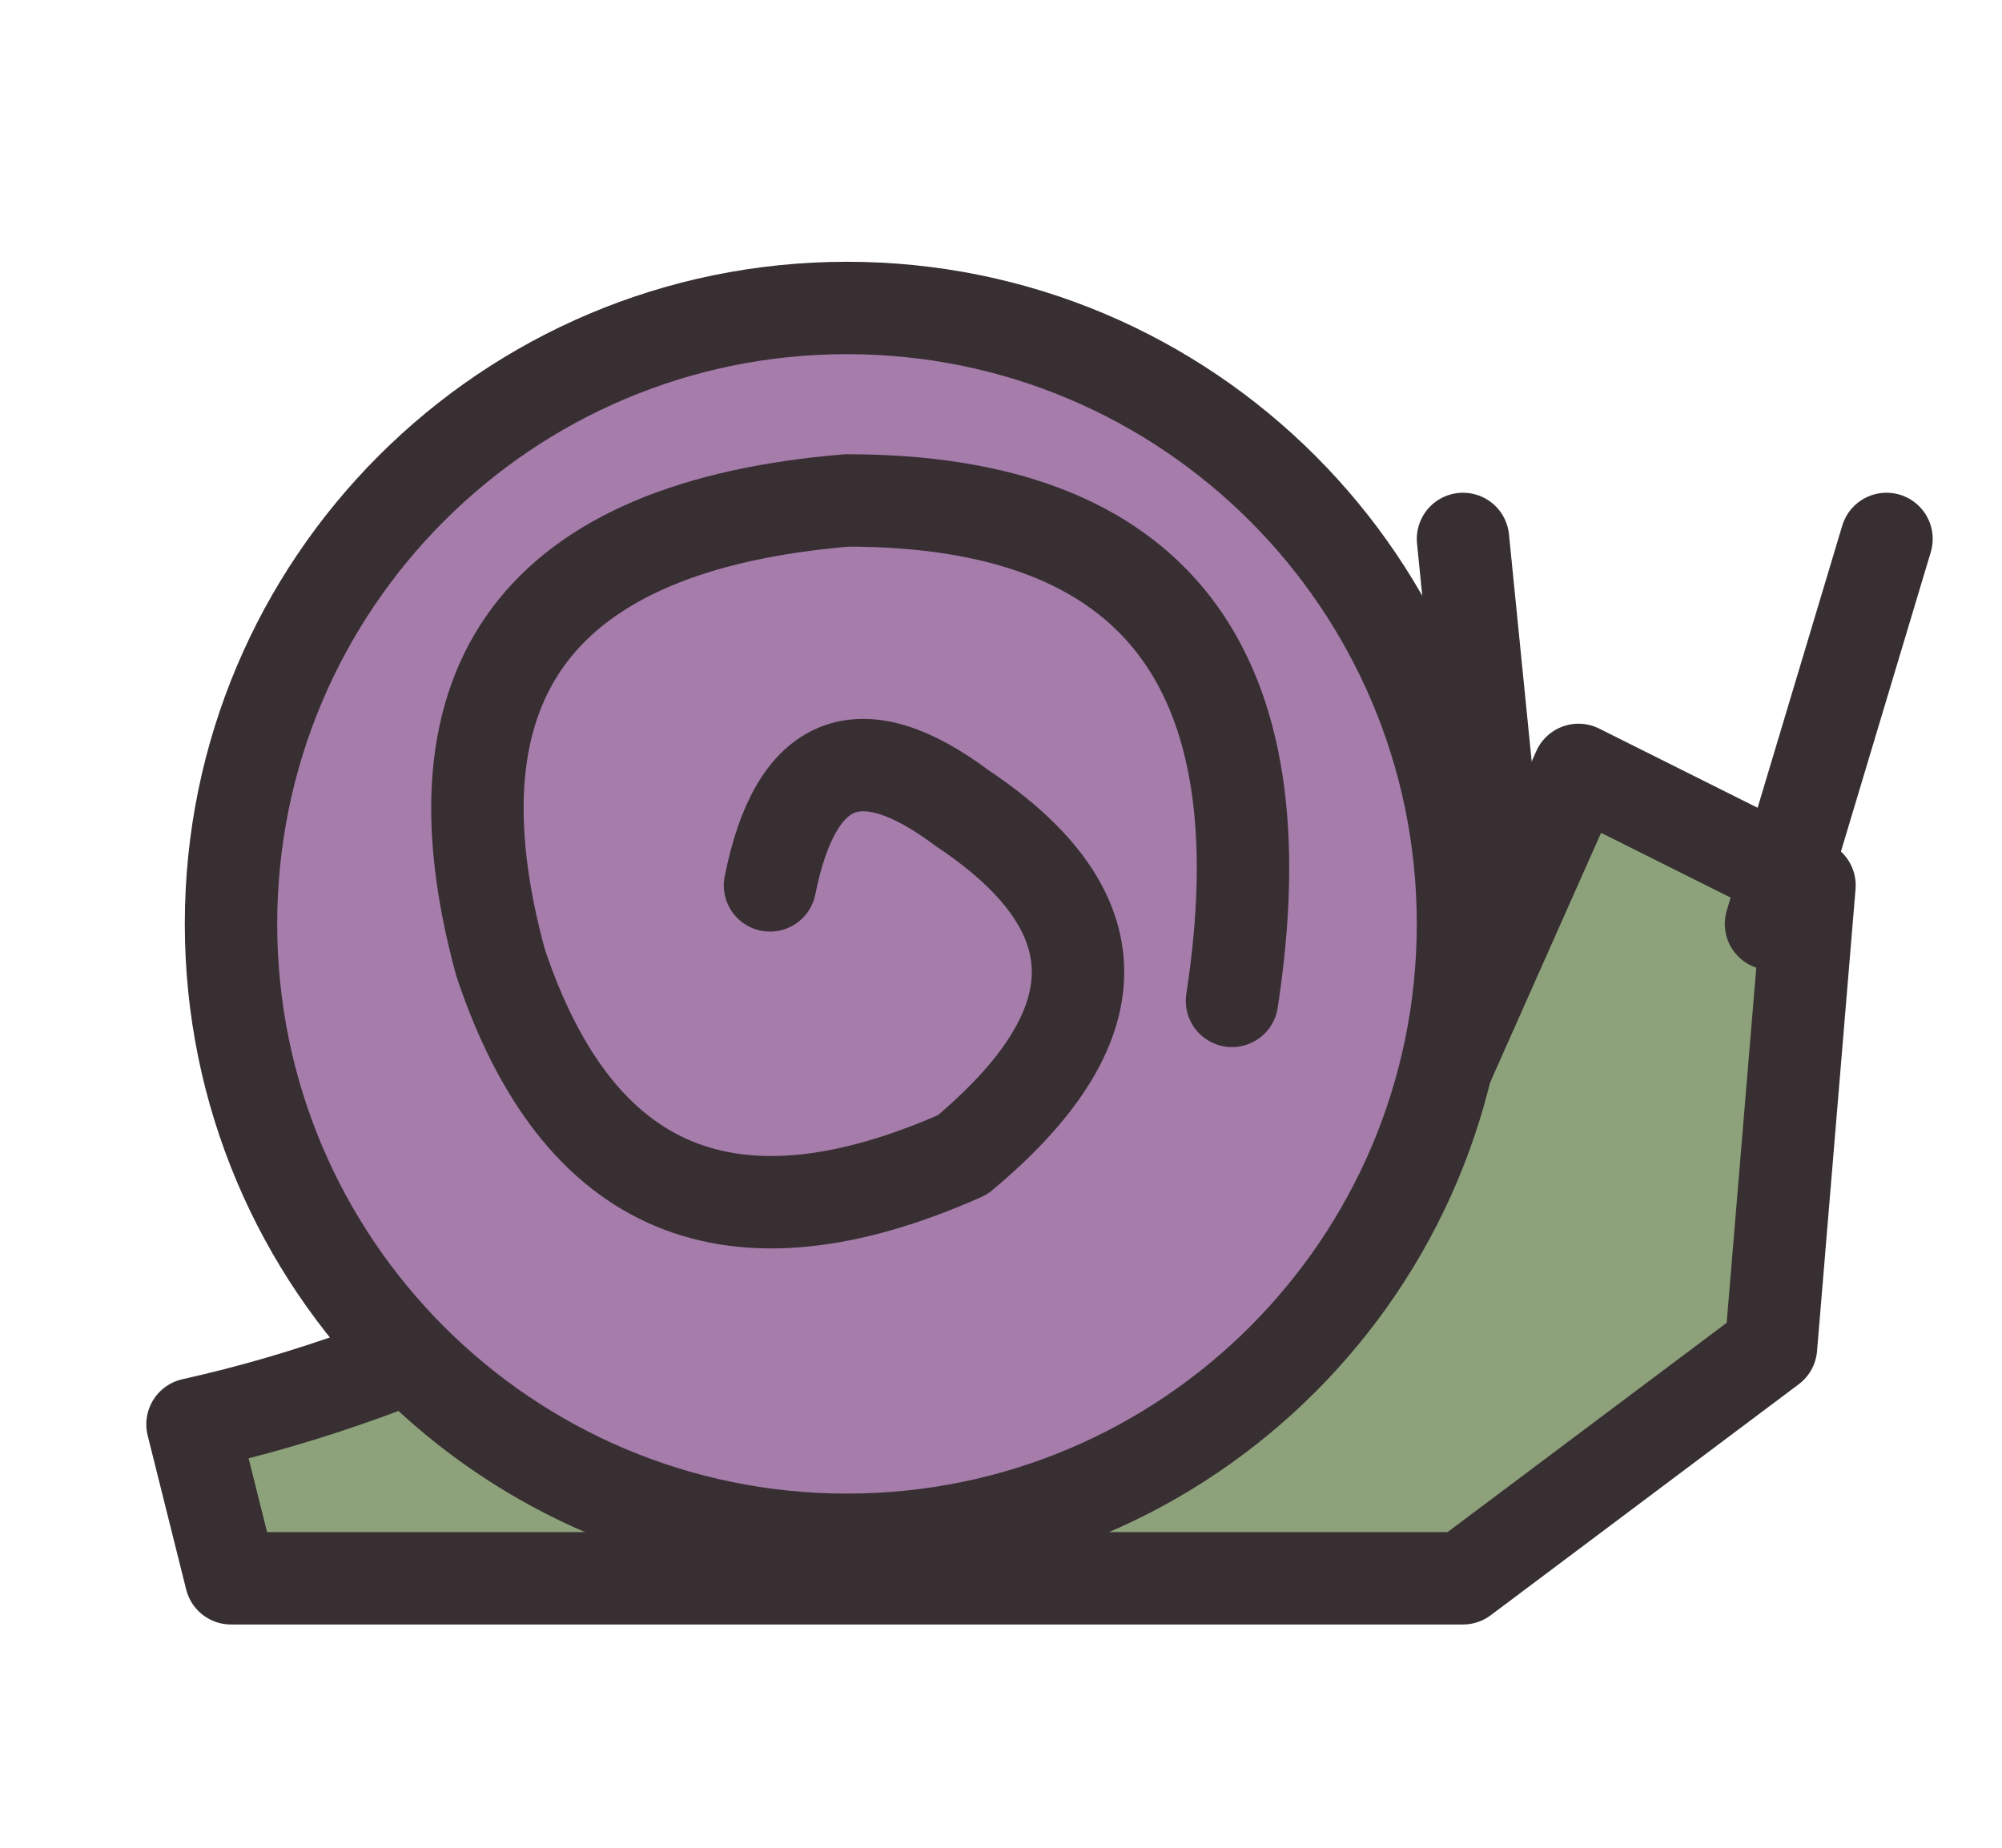
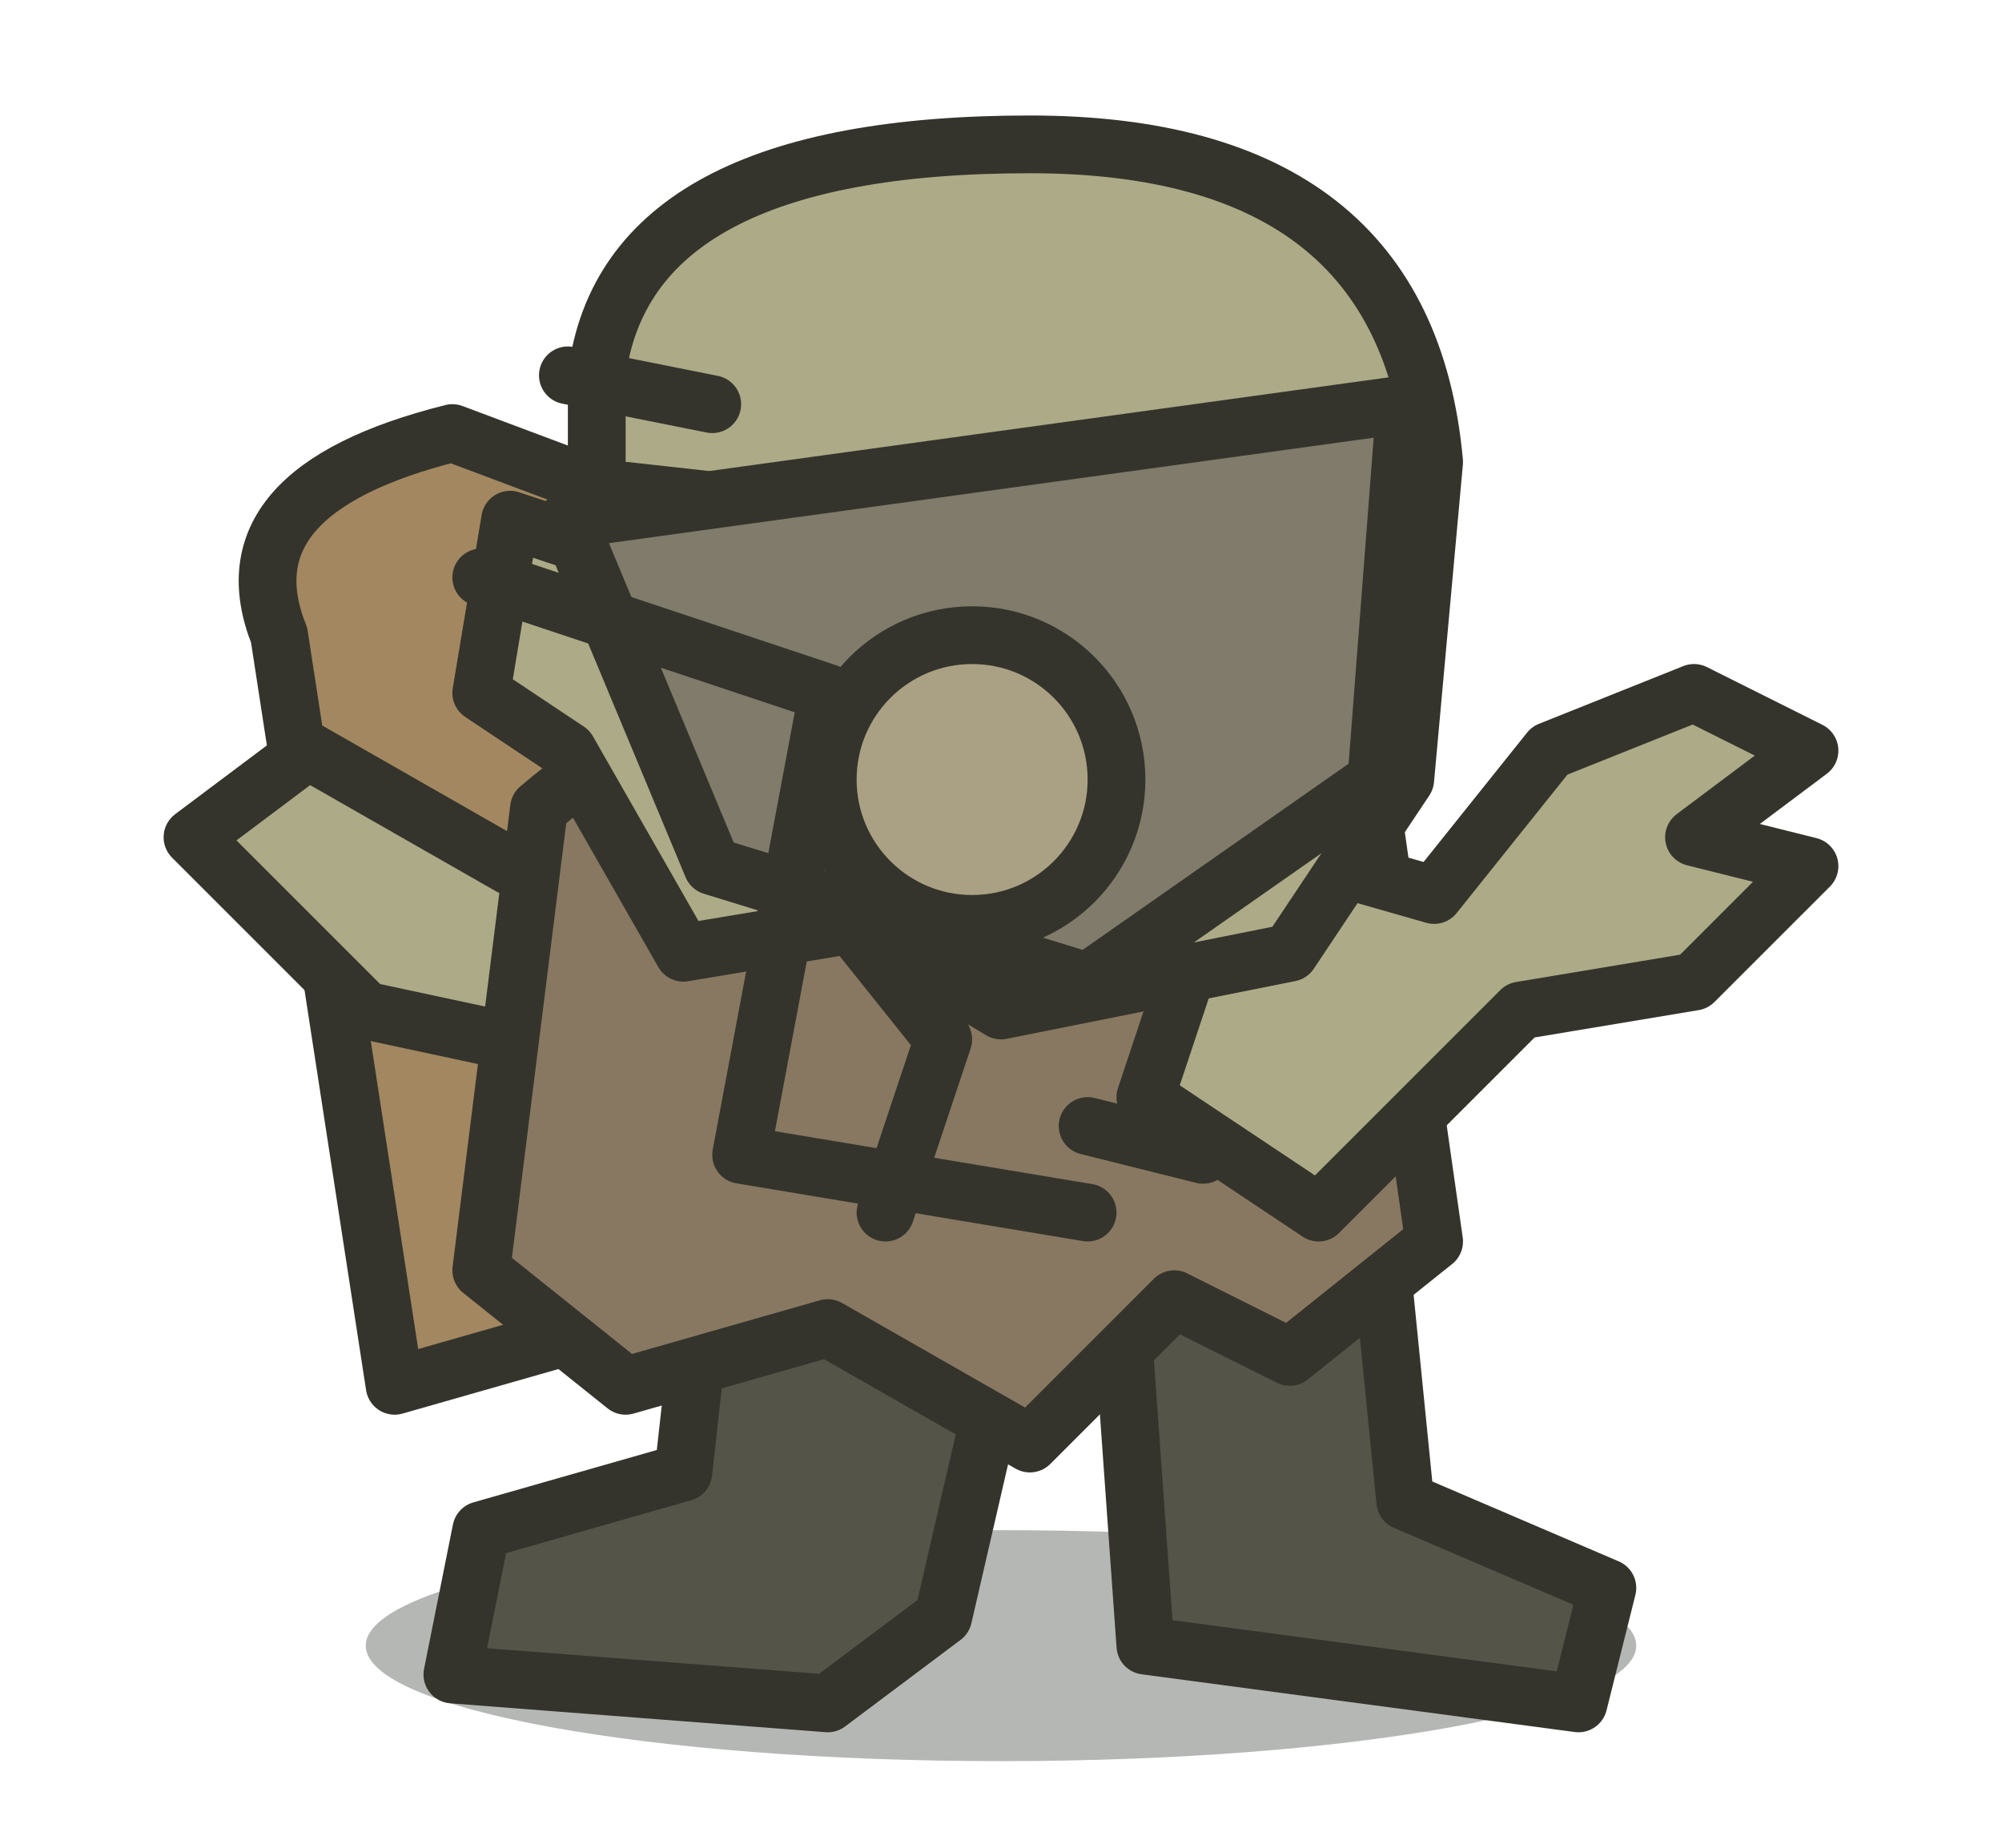
- <svg xmlns="http://www.w3.org/2000/svg" width="52" height="48" viewBox="0 0 50 48">
-   <g stroke="#372f32" stroke-width="2.4" stroke-linecap="round" stroke-linejoin="round">
-     <path fill="#8da17a" d="M4 37q9-2 18-9l14 1 4-9 6 3-1 12-8 6H5Z" />
-     <circle cx="21" cy="24" r="16" fill="#a57caa" />
-     <path d="M31 26q2-13-10-13-12 1-9 12 3 9 12 5 6-5 0-9-4-3-5 2m19 1-1-10m8 10 3-10" fill="none" />
+ <svg xmlns="http://www.w3.org/2000/svg" width="52" height="48" viewBox="0 0 64 64">
+   <ellipse cx="32" cy="57" rx="22" ry="4" fill="#252b27" opacity=".34" />
+   <g stroke="#34342c" stroke-width="2" stroke-linecap="round" stroke-linejoin="round">
+     <path d="M22 42l11 1-3 13-4 3-13-1 1-5 7-2zm14 1 9-1 1 10 7 3-1 4-15-2z" fill="#555449" />
+     <path d="M7 22q-2-5 6-7l8 3 4 26-14 4z" fill="#a28760" />
+     <path d="M23 28l-8 2-7-4-4 3 6 6 14 3z" fill="#adaa87" />
+     <path d="M16 28q7-6 16-4l13 5 2 14-5 4-4-2-5 5-7-4-7 2-5-4z" fill="#887861" />
+     <path d="m26 31 4 5-2 6m7-3 4 1" fill="none" />
+     <path d="M40 29l7 2 4-5 5-2 4 2-4 3 4 1-4 4-6 1-7 7-6-4z" fill="#adaa87" />
+     <g transform="translate(-2 0)">
+       <path d="M20 13q1-8 15-8 13 0 14 11l-1 11-4 6-10 2-5-3-6 1-4-7-3-2 1-6 3 1z" fill="#adaa87" />
+       <path d="M21 17l9 1-2 7-6-1z" fill="#666e5e" />
+       <circle cx="25" cy="20" r="2.5" fill="#fff0ad" />
+       <circle cx="39" cy="19" r="3.7" fill="#fff0ad" />
+       <circle cx="40" cy="19" r="1" fill="#403e34" />
+       <path d="M31 26l12-2-1 6-9 1z" fill="#50453c" />
+       <path d="m34 26 4-1-1 3-3 0z" fill="#e3d8ae" />
+       <path d="m19 13 5 1m18 8 4-1" fill="none" />
+       <path d="m19 18 29-4-1 13-10 7-13-4z" fill="#807b6a" />
+       <circle cx="33" cy="27" r="5" fill="#aaa184" />
+     </g>
+     <path d="m14 20 12 4-3 16 12 2" fill="none" />
  </g>
</svg>
